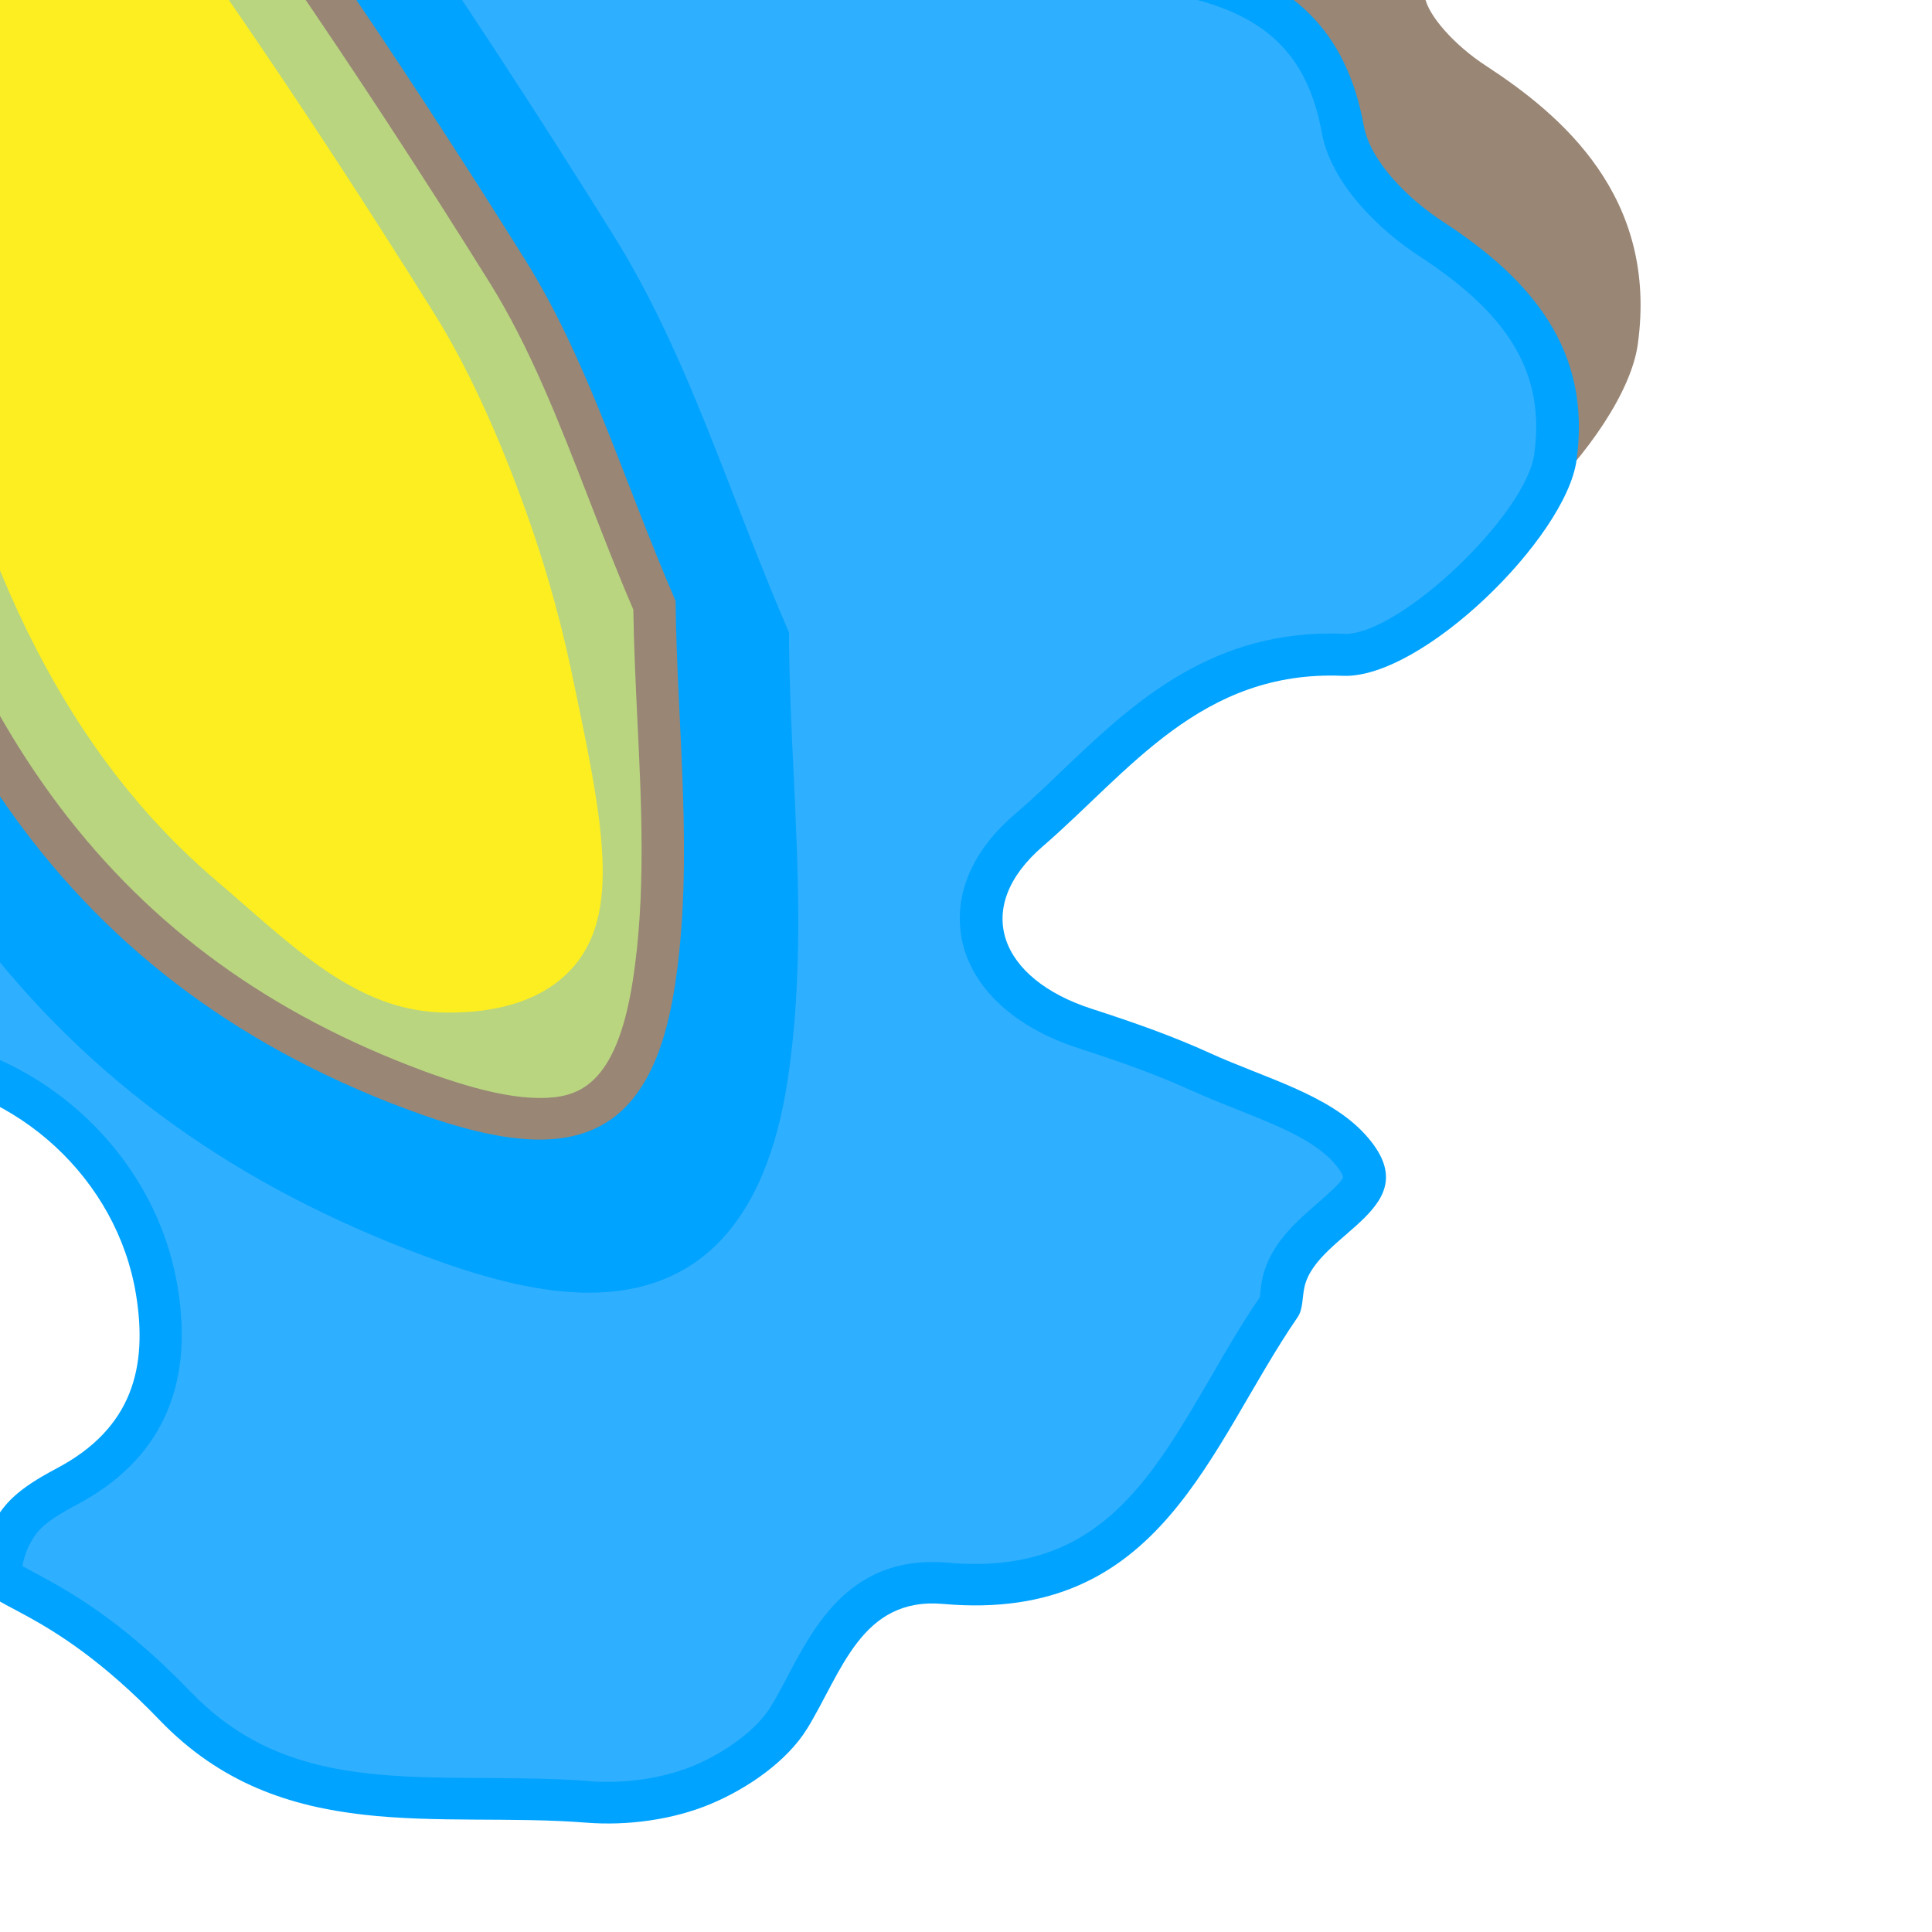
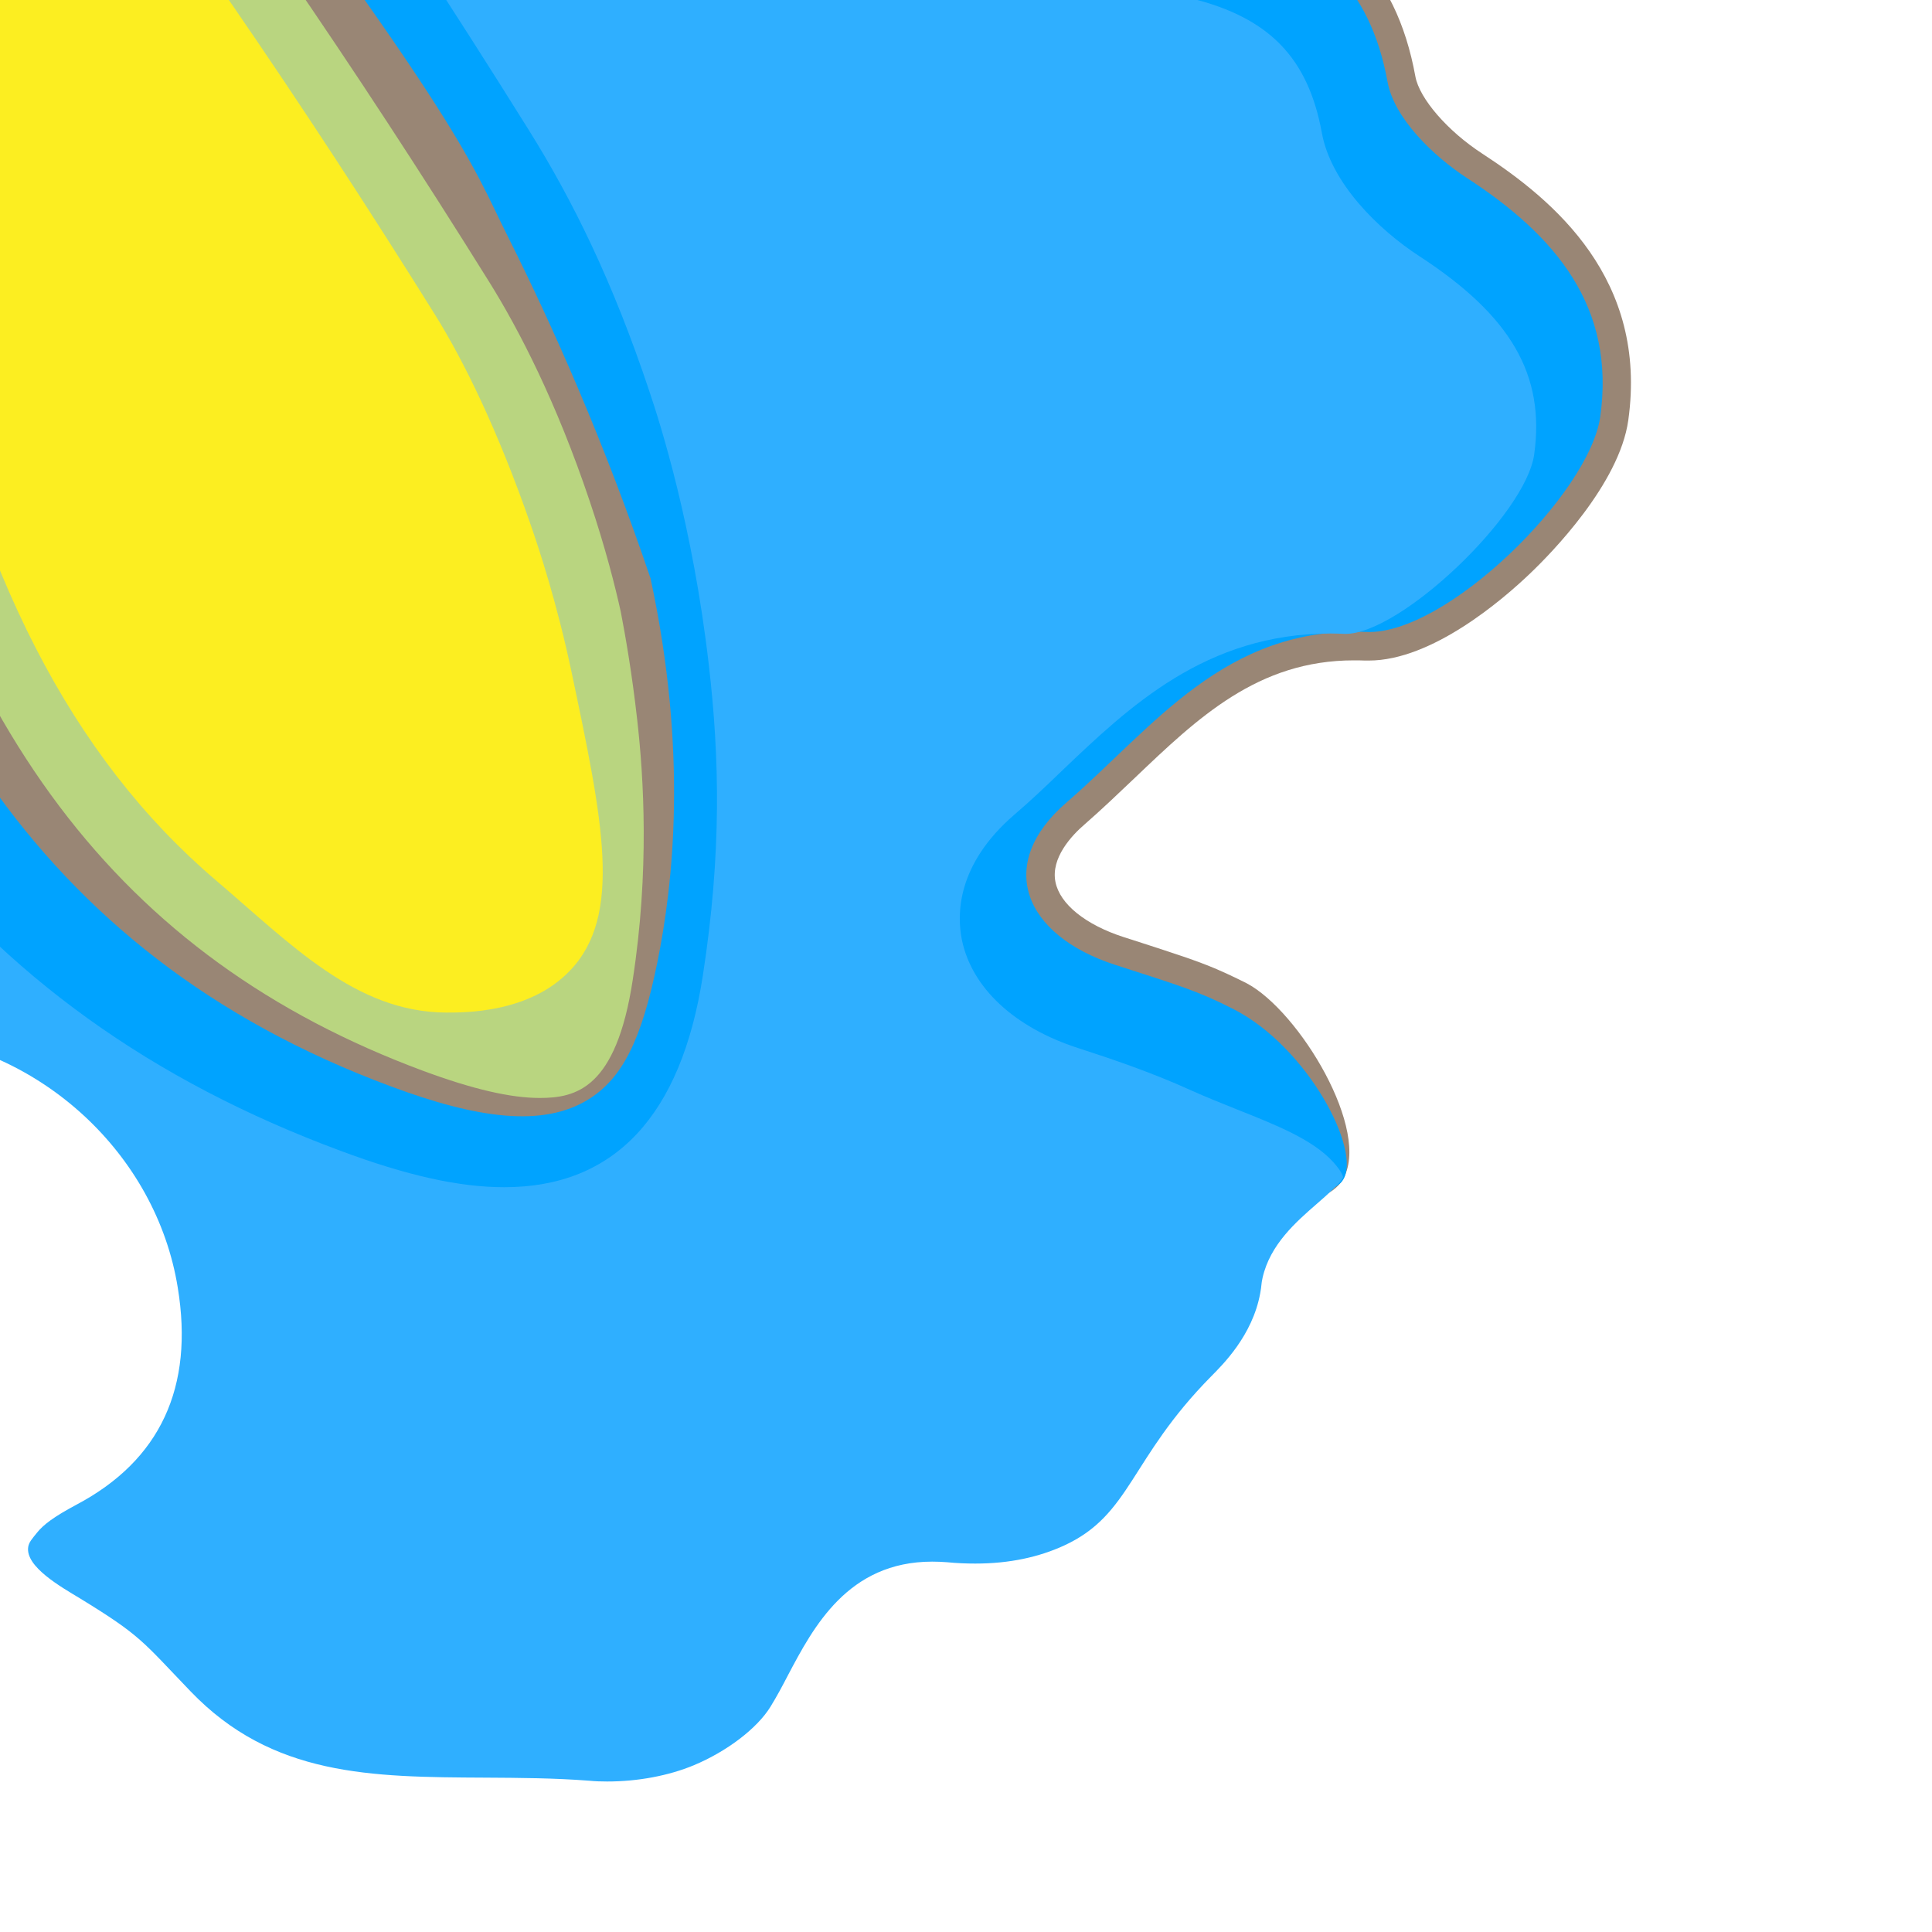
<svg xmlns="http://www.w3.org/2000/svg" version="1.1" id="Layer_1" x="0px" y="0px" viewBox="0 0 1000 1000" style="enable-background:new 0 0 1000 1000;" xml:space="preserve">
  <style type="text/css">
	.st0{fill:#998675;}
	.st1{fill:#00A3FF;}
	.st2{fill:#2FAFFF;}
	.st3{fill:#B9D580;}
	.st4{fill:#FCEE21;}
</style>
  <g>
-     <path class="st0" d="M-1484.3,903.2c-3.9,0-7.8-0.3-11.5-1c-148.6-25.7-250.7-93.2-312.3-206.4l-2.6-4.8V644l7-6.4   c9.7-8.8,19.9-17.3,29.7-25.5c14.7-12.2,50.1-46.1,58.2-56.4c25.9-32.9-11.2-99.4-32.7-154.8c-45.8-117.4-64.8-295.6,12.2-373.8   c27.7-28.1,49.4-24.7,68.6-59.3c23.3-42,7.3-76,20.9-146.8c6.9-36,18.2-64.3,26.5-82.4l12.5-20.8c28.3-47.1,57.7-95.9,95-137.8   l6.8-7.6c42.5-47.9,86.5-97.4,151.6-128.4c26.5-12.6,66-25.3,75.1-57.4c8-28.2-15.4-42.9-2.8-71c11.2-24.9,43-44.8,55.2-51.4   c3.6-1.9,7.3-4,11-6.1c20.5-11.6,43.7-24.7,68.7-24.7l4.8,0c111.6,0,201.8-50.4,297.2-103.7c32.1-17.9,65.2-36.4,99-52.7   c32.1-15.5,83.3-25.9,127.4-25.9c35.6,0,83.5,6.6,109.4,37.8c15.4,18.5,27.5,20.7,35.3,20.7c15.9,0,34.5-10,54.3-20.5l8.2-4.4   c5-2.6,10-5.4,15-8.2c21.8-12.1,44.4-24.6,70-28.5c24.1-3.6,48.8-5.5,73.5-5.5c121.8,0,231.7,42.7,342.9,90.4   c23.8,10.2,42.8,34.5,51.2,54.1c3.9,9.2,7,18.4,10.1,27.2c9.5,27.8,17,49.8,42.5,63c7.4,3.9,12.8,11,15.8,21.2   c5.9,19.7,1.8,36.3-4.2,57.6c-19,67.7-7.1,74-25.7,104.6c-6.8,11.2-18.1,26.4-37.2,41.2c-11.1,48.9-1.8,69.6,8.9,79.4   c17.8,16.5,46.6,7.7,70.8,32c7.5,7.5,14,17,19,29c2.2,0.9,5.7,2.1,10.5,3.5l41.9,12.1c56.6,16.4,115,33.4,172.9,48.4   c65.1,16.8,127.5,73.1,116.5,130.1c-7.9,41.1,5,46.2,51,57.5l3.8,0.9c57.1,14.2,89.8,48.1,99.9,103.8c1.8,9.7,15.4,25,31.7,35.6   c38.8,25.3,89.2,67.7,78.5,144.2c-6.8,48.3-88.1,130.1-141.3,130.1l-2.4-0.1c-1.8-0.1-3.5-0.1-5.2-0.1c-46.8,0-75.4,27.4-108.6,59   c-7.5,7.2-13.9,12.6-26,24c-44.8,42.3-67.1,63.4-69,70.3c-14.4,54,155.3,95.3,162.6,191.4c4,53.1-42.7,108-78.3,123.3   c-19.6,8.4-55.6,13.1-64.6,13.2c-6,0-12.3-0.3-18.6-0.8c-1.2-0.1-2.5-0.2-3.6-0.2c-15.4,0-22.3,10.3-35.6,35.4   c-3.4,6.4-6.8,12.9-10.5,18.9c-11.7,19-34.1,36.8-60.1,47.6c-18.3,7.7-40.3,11.9-62.1,11.9c-4.3,0-8.6-0.2-12.9-0.5   c-16.4-1.3-33-1.4-50.6-1.5c-60.5-0.3-129-0.7-184.3-58.2c-19.5-20.3-35.7-32.8-48.9-41.2c-10.5-6.8-21.2-7.6-21.4-12.3   c-0.3-8.4,30.3-8.2,49.2-23c35.3-27.6,27.7-104.6,3.1-155.2c-4.7-9.6-35.2-88.5-103-95c-53.9-5.2-93.8-22.5-129.5-56.1   c-24.9-23.5-62.5-53-100.1-60.3c-87.8-17.1-121.3-77.4-140.7-127.9c-13.6-35.5-34.6-39.6-49.3-39.6c-7.4,0-15.7,1.3-24.5,3.9   c-67.2,19.7-145.1,43.3-219,74.4c-7.8,3.3-15.2,6.2-22.2,9c0,0-31.5,14.6-55.5,35.4c-35.8,31-51.2,81-55.3,95.5   c-37.8,134.1,43.4,243.5-1.7,278.9c-23.1,18.1-50.3-2-114,24c-15.7,6.4-30.8,14.1-45.6,23.2c-22.1,13.7-53.8,21.8-84.8,21.8   c-17.8,0-34.3-2.8-47.7-8.1c-18.2-7.2-35.5-10.7-52.8-10.7c-24.7,0-49.6,6.9-80.6,22.5c-25.9,13-52,27.5-77.1,41.4   c-24.8,13.8-50.5,28.1-76.5,41.2C-1438.7,893-1461.9,903.2-1484.3,903.2z" />
-     <path class="st1" d="M-1798.7,748.2c0-10.8,0-21.5,0-32.3c30.7-28,66.6-52.3,90.7-85c22.4-30.3,47.8-71.1,44.3-104.5   c-5.9-56.3-22.7-117.7-54.6-163.8c-63-90.9-36.8-177.9-7.1-266.2c6.5-19.3,32.8-39.1,54-45.4c59.6-17.6,85.1-53.3,53.7-108.5   c-28-49.3-18.6-89.3,6.2-130.3c32.5-53.5,63.8-109,105.2-155.5c43.8-49.2,87-100.1,151.4-130.8c43.3-20.6,77-60.5,114.9-91.7   c-43.7-50-42.6-58.2,13.6-88.6c22-11.9,46.4-28.4,69.6-28.2c159.4,1.8,277.9-94.9,410.2-158.6c51.4-24.8,171.6-40.1,210.1,6.2   c41.8,50.3,82.8,23.5,125.2,1.2c25.1-13.2,50.8-30.3,77.9-34.3c144.8-21.8,275.6,28.3,404.3,83.4c16.7,7.1,32.5,25.7,39.7,42.7   c15.7,36.9,19.4,78.6,62.5,101c8,4.2,10,36.5,2.8,49.1c-29.9,52-65.3,100.8-96.8,151.9c-12.3,19.9-29.6,44.9-25.6,63.8   c3.1,14.7,34.3,27.2,55.3,34c38.9,12.8,85.2,10.2,103.2,58.9c2.3,6.2,14.7,10,23.2,12.4c71.7,20.7,143.2,42,215.4,60.7   c52.8,13.6,109.1,60.8,100.6,105.3c-12.4,64.7,27.2,72.5,71,83.3c46.7,11.6,74.7,37.3,83.7,86.7c3.4,18.7,23.5,38.3,41.2,49.8   c46.1,30,76.8,66.8,68.9,123.4c-5.6,40-79.9,113.2-121,111.5c-73.4-3.1-110.6,49.7-155.3,88.3c-36.9,31.8-22.4,68.7,25.5,84.1   c20.7,6.7,41.4,13.9,61.1,22.9c27.8,12.7,61.5,21.3,80.4,42.2c34.5,38.1-25.1,50.3-31.5,78.8c-1.2,5.2-0.7,11.5-3.5,15.6   c-46.1,67-70.3,158.5-183.4,148.5c-42.6-3.8-52.6,35.4-70.5,64.5c-10.4,16.9-30.8,31-49.9,39c-19.5,8.2-43.2,11.4-64.5,9.7   c-76.1-6-157.5,12.7-220.7-53c-59.2-61.5-92.8-57.6-93.4-73.6c-0.5-13.3,5.6-25.3,5.6-25.3c6.6-13.1,13.7-20.5,34.5-31.5   c39.3-20.8,47.1-52.5,41-90c-9.7-59.4-60.9-107.1-122.6-113c-45.2-4.3-82-17.8-116.4-50.2c-30.8-29-70.8-58.1-111.1-65.9   c-70.4-13.7-102.4-56.9-124.5-114.4c-18.6-48.4-55.3-62-100.6-48.7c-74.8,21.9-149.7,45.1-221.4,75.2c-44.3,18.6-74.9,25.9-88.9,55   c-1.9,4-11.8,25.7-5.2,50.1c15.6,58,100.9,48,134.4,106.5c26.2,45.7,7.9,112.3-24.5,151.3c-27.4,33-74.5,50.4-143,54.1   c-61.4,3.3-116.2,17.3-170,50.5c-29.5,18.2-81,24.5-112.6,11.9c-56.9-22.6-103.6-11.5-151.6,12.5c-52,26-101.7,56.5-153.7,82.7   c-18.5,9.3-42,19.4-60.8,16.1C-1629.5,921.4-1735.2,865-1798.7,748.2z" />
-     <path class="st2" d="M-1494.3,922.6c-1.3,0-2.6-0.1-3.8-0.3c-132.3-22.9-223.5-81.6-278.6-179.6v-17.3c6.8-6,13.9-11.8,21.2-17.9   c23.1-19.2,47-39.1,65.3-63.9c36.4-49.2,51.7-87.2,48.3-119.4c-7.2-68-27.9-129.7-58.3-173.6c-54.7-79-36.3-152.3-4.4-247.4   c3.7-11.1,23.3-26.7,39.5-31.5c40.4-11.9,66.5-31.4,77.4-57.7c10-24.1,6.3-51.7-10.8-81.9c-20.9-36.8-19.3-67.4,5.9-108.8   l12.6-20.9c27.3-45.4,55.6-92.4,90.3-131.4l6.8-7.6c41.5-46.7,80.6-90.8,137.7-117.9c32.9-15.7,59.9-40.7,86.1-64.8   c11.4-10.5,22.1-20.5,33.4-29.7l17-14l-14.4-16.5c-5.9-6.8-23.6-27-25.5-34.3c2.8-3.9,13.9-11.1,33-21.4c3.8-2.1,7.7-4.3,11.7-6.5   c16.5-9.3,33.5-19,46.7-19l4.8,0c123.3,0,222.8-55.6,319-109.4c31.5-17.6,64-35.8,96.6-51.5c21.5-10.3,64.4-21.5,108-21.5   c36.3,0,63.8,8,75.4,21.9c20.2,24.3,43.5,36.6,69.3,36.6c27.1,0,51.6-13.1,75.3-25.8l8-4.2c5.3-2.8,10.5-5.7,15.9-8.6   c19.2-10.7,37.4-20.7,55-23.4c21.9-3.3,44.4-5,66.9-5c113.3,0,218.5,41,325.4,86.8c10.2,4.4,22.6,18.1,28.2,31.2   c3.3,7.7,6,15.8,8.9,24.3c10.1,29.6,21.5,63,58.3,84.5c1.4,6.5,1.1,18.5-0.9,22.5c-17,29.5-36.3,58.8-55.1,87.2   c-13.7,20.8-28,42.4-41.3,64.1l-3.7,5.9c-13.4,21.4-30,48-24.7,73.4c4.3,20.2,25.8,35.6,69.8,50.1c9.9,3.2,19.8,5.5,29.4,7.7   c32.2,7.3,50.8,12.7,60.2,38.1c6.1,16.6,25.9,22.3,37.7,25.7l41.8,12.1c56.9,16.5,115.7,33.6,174.2,48.7   c48.1,12.4,90,52.3,84.6,80.5C513.6-26.2,571-12.1,613-1.7l3.7,0.9c40.3,10,60.4,30.8,67.5,69.6c4.7,25.9,29.2,50,50.6,63.9   c47.3,30.8,65,61.4,59.3,102.5c-4.4,31.3-69.2,92.9-97.7,92.9c-2.9-0.1-5.3-0.2-7.7-0.2c-64.6,0-104.3,37.9-139.3,71.3   c-8.3,8-16.2,15.5-24.4,22.5c-29.9,25.8-29.8,51.7-27.1,64.9c5.2,24.8,27.1,45.2,60.2,55.9c16.7,5.4,38.4,12.7,58.7,22   c7.6,3.4,15.6,6.6,23.6,9.8c20.1,8,39.1,15.5,49.7,27.2c4.7,5.2,5.1,7.7,5.1,7.8c-0.7,2.6-8.7,9.5-13.5,13.7   c-10.8,9.4-24.3,21.1-28.2,38.4c-0.6,2.5-0.9,5.2-1.2,7.9c-0.1,0.7-0.1,1.4-0.2,2.1c-9.1,13.3-17.3,27.4-25.2,41.1   c-30.3,52-56.4,97-122.1,97c-4.7,0-9.6-0.2-14.7-0.7c-2.6-0.2-5.1-0.3-7.6-0.3c-43.6,0-61.5,33.9-74.6,58.7   c-2.9,5.6-5.9,11.2-9.1,16.4c-6.9,11.2-22.5,23.1-39.7,30.3c-13,5.4-28.9,8.4-44.8,8.4c-3.2,0-6.3-0.1-9.3-0.4   c-18.1-1.4-36.3-1.5-53.9-1.6c-59.1-0.3-110.2-0.6-152.5-44.7c-36.8-38.2-64.7-53-81.3-61.9c-1.8-1-3.9-2.1-5.7-3.1   c0.7-4.4,2.3-8.3,3-9.8c3.9-7.7,6.8-12.3,25.2-22c43.1-22.9,60.7-60.6,52.2-112.3C80.8,597.2,21,542.1-50,535.3   c-44-4.2-74.9-17.5-103.3-44.3c-29.1-27.5-73.9-62.2-122-71.5c-53.4-10.4-84.7-39.6-108.2-100.8c-16.7-43.5-48.8-67.5-90.4-67.5   c-11.7,0-24.2,1.9-37.1,5.7c-68.4,20-147.7,44.1-223.7,76c-7.5,3.2-14.6,6-21.3,8.7c-34.1,13.6-63.6,25.3-78.8,57   c-4.6,9.7-14.5,35.3-6.5,64.8c10.8,40.1,45.4,55.3,76,68.7c24.7,10.8,48,21,60.5,42.9c21,36.6,4.7,94.5-22.4,127.2   c-23,27.7-64.6,42.8-127.1,46.2c-69.7,3.7-127.1,20.8-180.6,53.8c-14.9,9.2-39.1,15.2-61.4,15.2c-12.2,0-23-1.7-31.2-5   c-23.5-9.3-46.2-13.9-69.3-13.9c-31.6,0-63.5,8.6-100.6,27.2c-26.8,13.4-53.2,28.1-78.8,42.3c-24.4,13.6-49.7,27.7-74.9,40.4   C-1458.2,911.8-1479.7,922.6-1494.3,922.6z" />
+     <path class="st0" d="M-1776.7,743.1c-15.3-17.7-13-32.6-13-32.6c0.8-5.1,3.8-13.2,4.1-14.1c2.1-5.6,4.6-11,7.6-16.2l0.1-0.1   c10.6-18.1,23.1-35.1,37.2-50.5c11.7-12.8,21.2-20.8,28.1-26.7c2.5-2.1,4.7-4,6.6-5.7c34.6-31.8,40-85.8,39.5-91.9   c-6.6-62.1-25-117.8-52-156.8c-30.4-43.9-43.8-90.8-40.9-143.4c2.4-45.1,15.9-88.3,31.9-136.1c8.4-25.1,39.2-47.7,64-55   c20.2-6,45.9-17.2,53.8-36.8c5.3-13.2,2.3-30.1-9-49.9c-35.1-61.8-15-110.2,6.4-145.5c4.2-6.9,8.3-13.8,12.5-20.7   c28.2-46.9,57.4-95.4,94.3-136.9c47.3-53.1,78-70.1,100.4-82.6c20.4-11.3,32.7-18.1,49.3-45.9c8.6-14.4,15.6-29.4,23-45.4   c15.2-32.9,31-67,63.3-101.1c17.2-18.2,33.3-31.4,47.9-39.3c3.6-1.9,7.2-4,11.1-6.2c19.7-11.1,42.1-23.8,65.1-23.8l0.7,0   c1.4,0,2.7,0,4.1,0c113.6,0,204.5-50.8,300.8-104.6c32-17.9,65-36.3,98.6-52.5c31.2-15.1,81.2-25.2,124.2-25.2   c34,0,79.7,6.1,103.9,35.3c17.3,20.8,31.5,23.2,40.7,23.2c17.7,0,37.2-10.4,57.7-21.4c2.7-1.5,5.4-2.9,8.2-4.3   c5-2.6,9.9-5.4,15.1-8.3c21.3-11.8,43.2-24,67.5-27.6c23.7-3.6,48.1-5.4,72.4-5.4c120.4,0,229.5,42.5,340.1,89.8   c22,9.4,39.8,32.2,47.6,50.6c3.8,8.9,6.9,18,9.9,26.8c9.6,28,17.8,52.3,45.7,66.8c5.8,3,10,8.9,12.5,17.5   c4.3,14.7,4.1,38.9-3.7,52.4c-17.6,30.6-37.3,60.4-56.3,89.3C131.1-497.4,117-476.2,104-455c-1.2,2-2.5,4-3.8,6.1   c-9.3,15-22.1,35.4-20,46.5c1.4,2.8,12,12.1,45.3,23.1c8.2,2.7,16.9,4.7,26,6.8c32.3,7.4,68.8,15.7,85.9,59.2   c1.7,1,5.5,2.7,14.1,5.1c14,4,28,8.1,42,12.2c56.6,16.4,115,33.4,172.9,48.4c28.9,7.5,58.8,24.2,80,44.8   c25.3,24.6,36.5,52.2,31.6,77.8c-5.8,30.2,2,41.1,8.4,46.8c10.3,9,28.5,13.5,47.7,18.3l3.7,0.9c26.9,6.7,47.5,17.5,63,33.2   c16.4,16.5,26.8,37.9,31.8,65.4c2.1,11.4,16.6,28.2,34.6,39.9c37.3,24.3,85.8,65,75.6,138c-4.6,33-40.1,69.1-50.8,79.3   c-14.2,13.6-50.8,45.1-83.5,45.1c-0.7,0-1.4,0-2.1,0c-1.9-0.1-3.7-0.1-5.6-0.1c-49.7,0-80.7,29.6-113.6,61   c-8.3,7.9-16.9,16.1-25.7,23.8c-6.8,5.8-17.7,17.5-15.2,29.9c2.3,11.5,15.6,22.2,35.5,28.6l7.8,2.5c18.8,6.1,29.5,9.5,40.3,14.1   c8.1,3.5,14,6.6,15.3,7.2c27.2,14.3,65,76.9,49.7,101.8c-9.6,15.5-44.7,24-222.3-30.1c-161.2-49.2-280.1-101.2-312-115.3   c-292.1-129-379.4-188.9-566-223.6c-46.9-8.7-85.5-13.2-109.7-15.5c-32.2,8.8-100.5,27.9-185,56.6   C-1197.2,451.4-1748,776.3-1776.7,743.1z" />
+     <path class="st1" d="M-1776.7,743.1c-0.7-7-1-17.3,1.7-29.4c2.5-11.3,6.7-20.2,10.1-26c7.1-12.1,18.5-29.6,35.4-48   c15.2-16.6,26.1-24.5,33.8-31.5c38.7-35.5,45.3-94.4,44.3-104.5c-5.9-56.3-22.7-117.7-54.6-163.8c-63-90.9-36.8-177.9-7.1-266.2   c6.5-19.3,32.8-39.1,54-45.4c59.6-17.6,85.1-53.3,53.7-108.5c-28-49.3-18.6-89.3,6.2-130.3c32.5-53.5,63.8-109,105.2-155.5   c88-98.8,112.5-65.9,151.4-130.8c26.8-44.6,38.1-95.1,84.3-143.9c16.5-17.4,31.4-29.5,44.2-36.4c22-11.9,46.4-28.4,69.6-28.2   c159.4,1.8,277.9-94.9,410.2-158.6c51.4-24.8,171.6-40.1,210.1,6.2c41.8,50.3,82.8,23.5,125.2,1.2c25.1-13.2,50.8-30.3,77.9-34.3   c144.8-21.8,275.6,28.3,404.3,83.4c16.7,7.1,32.5,25.7,39.7,42.7c15.7,36.9,19.4,78.6,62.5,101c8,4.2,10,36.5,2.8,49.1   c-29.9,52-65.3,100.8-96.8,151.9c-12.3,19.9-29.6,44.9-25.6,63.8c3.1,14.7,34.3,27.2,55.3,34c38.9,12.8,85.2,10.2,103.2,58.9   c2.3,6.2,14.7,10,23.2,12.4c71.7,20.7,143.2,42,215.4,60.7c52.8,13.6,109.1,60.8,100.6,105.3c-12.4,64.7,27.2,72.5,71,83.3   c46.7,11.6,74.7,37.3,83.7,86.7c3.4,18.7,23.5,38.3,41.2,49.8c46.1,30,76.8,66.8,68.9,123.4c-5.6,40-79.9,113.2-121,111.5   c-73.4-3.1-110.6,49.7-155.3,88.3c-36.9,31.8-22.4,68.7,25.5,84.1c32.8,10.6,42.6,13.4,61.1,22.9c38.3,19.6,66.4,73.3,56.5,88.4   c-41.9,64.1-911.4-340.2-1124.2-353.2c-43.1-2.6-86.4-2.6-86.4-2.6c0,0-90.3,0.2-186.5,13C-801.1,281.1-1228.9,443.3-1776.7,743.1z   " />
+     <path class="st2" d="M-1494.3,922.6c-1.3,0-2.6-0.1-3.8-0.3c-132.3-22.9-223.5-81.6-278.6-179.6v-17.3c6.8-6,13.9-11.8,21.2-17.9   c23.1-19.2,47-39.1,65.3-63.9c36.4-49.2,51.7-87.2,48.3-119.4c-7.2-68-27.9-129.7-58.3-173.6c-54.7-79-36.3-152.3-4.4-247.4   c3.7-11.1,23.3-26.7,39.5-31.5c40.4-11.9,66.5-31.4,77.4-57.7c10-24.1,6.3-51.7-10.8-81.9c-20.9-36.8-19.3-67.4,5.9-108.8   l12.6-20.9c27.3-45.4,55.6-92.4,90.3-131.4l6.8-7.6c41.5-46.7,80.6-90.8,137.7-117.9c32.9-15.7,59.9-40.7,86.1-64.8   c11.4-10.5,22.1-20.5,33.4-29.7c0.9-10.2,1.7-20.3,2.6-30.5c-3.1-13.6-7.9-42.1,7.5-55.8c2.7-2.4,5.5-3,11.7-6.5   c16.5-9.3,33.5-19,46.7-19l4.8,0c123.3,0,222.8-55.6,319-109.4c31.5-17.6,64-35.8,96.6-51.5c21.5-10.3,64.4-21.5,108-21.5   c36.3,0,63.8,8,75.4,21.9c20.2,24.3,43.5,36.6,69.3,36.6c27.1,0,51.6-13.1,75.3-25.8l8-4.2c5.3-2.8,10.5-5.7,15.9-8.6   c19.2-10.7,37.4-20.7,55-23.4c21.9-3.3,44.4-5,66.9-5c113.3,0,218.5,41,325.4,86.8c10.2,4.4,22.6,18.1,28.2,31.2   c3.3,7.7,6,15.8,8.9,24.3c10.1,29.6,21.5,63,58.3,84.5c1.4,6.5,1.1,18.5-0.9,22.5c-17,29.5-36.3,58.8-55.1,87.2   c-13.7,20.8-28,42.4-41.3,64.1l-3.7,5.9c-13.4,21.4-30,48-24.7,73.4c4.3,20.2,25.8,35.6,69.8,50.1c9.9,3.2,19.8,5.5,29.4,7.7   c32.2,7.3,50.8,12.7,60.2,38.1c6.1,16.6,25.9,22.3,37.7,25.7l41.8,12.1c56.9,16.5,115.7,33.6,174.2,48.7   c48.1,12.4,90,52.3,84.6,80.5C513.6-26.2,571-12.1,613-1.7l3.7,0.9c40.3,10,60.4,30.8,67.5,69.6c4.7,25.9,29.2,50,50.6,63.9   c47.3,30.8,65,61.4,59.3,102.5c-4.4,31.3-69.2,92.9-97.7,92.9c-2.9-0.1-5.3-0.2-7.7-0.2c-64.6,0-104.3,37.9-139.3,71.3   c-8.3,8-16.2,15.5-24.4,22.5c-29.9,25.8-29.8,51.7-27.1,64.9c5.2,24.8,27.1,45.2,60.2,55.9c16.7,5.4,38.4,12.7,58.7,22   c7.6,3.4,15.6,6.6,23.6,9.8c20.1,8,39.1,15.5,49.7,27.2c4.7,5.2,5.1,7.7,5.1,7.8c-0.7,2.6-8.7,9.5-13.5,13.7   c-10.8,9.4-24.3,21.1-28.2,38.4c-0.8,3.6-0.4,3.7-1.2,7.9c-4,22.1-19.7,37.3-25.4,43.1c-42.3,42.8-41.4,71.6-76.2,87.6   c-12.9,5.9-28,9.3-45.9,9.3c-4.7,0-9.6-0.2-14.7-0.7c-2.6-0.2-5.1-0.3-7.6-0.3c-43.6,0-61.5,33.9-74.6,58.7   c-2.9,5.6-5.9,11.2-9.1,16.4c-6.9,11.2-22.5,23.1-39.7,30.3c-13,5.4-28.9,8.4-44.8,8.4c-3.2,0-6.3-0.1-9.3-0.4   c-18.1-1.4-36.3-1.5-53.9-1.6c-59.1-0.3-110.2-0.6-152.5-44.7c-25.1-26.1-25.5-28.7-57.4-48.2C32,821.6,13,811,14.6,800.7   c0.4-2.5,2-4.2,4.4-7.2c3.4-4.3,8.8-8.4,20.8-14.8c43.1-22.9,60.7-60.6,52.2-112.3C80.8,597.2,21,542.1-50,535.3   c-44-4.2-74.9-17.5-103.3-44.3c-29.1-27.5-73.9-62.2-122-71.5c-53.4-10.4-84.7-39.6-108.2-100.8c-16.7-43.5-48.8-67.5-90.4-67.5   c-11.7,0-24.2,1.9-37.1,5.7c-68.4,20-147.7,44.1-223.7,76c-7.5,3.2-14.6,6-21.3,8.7c-34.1,13.6-63.6,25.3-78.8,57   c-4.6,9.7-14.5,35.3-6.5,64.8c10.8,40.1,45.4,55.3,76,68.7c24.7,10.8,48,21,60.5,42.9c21,36.6,4.7,94.5-22.4,127.2   c-23,27.7-64.6,42.8-127.1,46.2c-69.7,3.7-127.1,20.8-180.6,53.8c-14.9,9.2-39.1,15.2-61.4,15.2c-12.2,0-23-1.7-31.2-5   c-23.5-9.3-46.2-13.9-69.3-13.9c-31.6,0-63.5,8.6-100.6,27.2c-26.8,13.4-53.2,28.1-78.8,42.3c-24.4,13.6-49.7,27.7-74.9,40.4   C-1458.2,911.8-1479.7,922.6-1494.3,922.6z" />
  </g>
-   <path class="st1" d="M304.9,669.1c-23.3,0-50.3-6-84.9-18.9C25.6,578-84.7,433.3-137.8,180.8c-16.3-77.9-42.3-141-75.2-182.6  c-80.1-101.4-69.6-203.6-48.8-290.3c15.9-66.5,54.4-104.6,105.5-104.6c24.6,0,50.5,9.1,77,26.9C-14-325.9,39.1-277.4,78.5-225.8  C159.6-119.7,237.8-6,317.6,121.9c26,41.7,43.7,87.1,62.4,135.2c8.4,21.5,17,43.7,26.5,65.9l1.9,4.4l0,4.8  c0.2,21.7,1.2,43.6,2.3,66.7c2.5,52.7,5.1,107.3-3.1,160.6C396.5,632.2,361.9,669.1,304.9,669.1z" />
-   <path class="st0" d="M349.7,311.1c0.6,64.8,9.7,133.9-0.4,199.3c-13.2,85.6-59.3,93.3-138,64C24.4,505-54.8,358.2-94,171.6  c-12.6-60-34.4-125.1-71.2-171.7c-61.5-77.9-59.8-156.2-39.5-240.7c17.6-73.5,67.1-98.1,128.9-56.5c50.1,33.7,98.8,75.4,135.6,123.6  c75.6,98.9,146,202.5,212.1,308.3C304.4,186.6,322.5,248,349.7,311.1z" />
-   <path class="st3" d="M279.3,568.3c-15.1,0-34.8-4.6-60.2-14C61.4,495.7-28.5,376.4-72.5,167.3C-88.6,90.3-114,29.6-147.8-13.3  c-59.9-75.9-52.5-151.9-35.5-222.6c5.4-22.4,19.2-60.1,51.3-60.1c12.7,0,27.8,5.7,43.8,16.4c53.5,36,98.6,77.1,130.5,118.8  c71.5,93.5,140.5,193.8,210.9,306.7c21.1,33.7,36.1,72.4,52,113.4c7.1,18.3,14.4,37.2,22.6,56.2c0.3,18.9,1.2,38.2,2.1,56.9  c2.2,44.9,4.4,91.4-2.3,134.8C318.9,563.6,298.1,568.3,279.3,568.3z" />
+   <path class="st1" d="M261,614.5c-23.3,0-50.3-6-84.9-18.9c-194.4-72.2-304.7-216.9-357.8-469.4c-16.3-77.9-42.3-141-75.2-182.6  C-337-157.8-326.5-260-305.7-346.6c15.9-66.5,54.4-104.6,105.5-104.6c24.6,0,50.5,9.1,77,26.9C-58-380.4-4.9-332,34.6-280.3  C115.7-174.2,193.9-60.5,273.7,67.3c22.8,36.5,43.5,78.5,62.4,135.2c5.7,16.9,22.5,69.6,30.8,141.8c5.5,47.6,6.7,97.2-3.1,160.6  C352.6,577.6,318,614.5,261,614.5z" />
+   <path class="st0" d="M336.7,299.3c19.4,90,11.8,158.2,3.5,199c-8.2,40.2-18.1,59.7-35.4,70.6c-23.6,14.8-57.8,10.1-102.5-6.6  c-187-69.4-266.1-216.2-305.3-402.8c-12.6-60-34.4-125.1-71.2-171.7c-61.5-77.9-59.8-156.2-39.5-240.7  c17.6-73.5,67.1-98.1,128.9-56.5c50.1,33.7,98.8,75.4,135.6,123.6c190.5,249.3,192,268.3,212.1,308.3  C286.2,169,312.6,228.3,336.7,299.3z" />
+   <path class="st3" d="M279.3,568.3c-15.1,0-34.8-4.6-60.2-14C61.4,495.7-28.5,376.4-72.5,167.3C-88.6,90.3-114,29.6-147.8-13.3  c-59.9-75.9-52.5-151.9-35.5-222.6c5.4-22.4,19.2-60.1,51.3-60.1c12.7,0,27.8,5.7,43.8,16.4c53.5,36,98.6,77.1,130.5,118.8  c71.5,93.5,140.5,193.8,210.9,306.7c15.6,25,34.9,62.5,52,113.4c8.2,24.3,13.3,44.6,16.1,57.3c2.4,12.4,5.8,31.8,8.5,55.8  c3.4,30,6.4,78.3-2.3,134.8C318.9,563.6,298.1,568.3,279.3,568.3z" />
  <path class="st4" d="M230.8,524.1c-46.9-0.3-80.1-35.3-119.1-68.5c-75-63.9-123.4-159.3-151.9-294.8C-57.4,79-84.8,13.8-121.7-33  c-13.4-16.9-24.8-32.9-32.3-59.3c-18.9-66.2,7.6-151.5,47.2-160.6c17.8-4.1,41.2,4.8,122.8,111.5C86.7-48.7,155.2,50.8,225.1,162.8  c15,24,32.6,60,49.3,108c5,14.4,13.9,41.4,21.4,76.9c16.3,77.3,26.6,126.1-0.8,154.7C274,524.4,240.6,524.1,230.8,524.1z" />
</svg>
